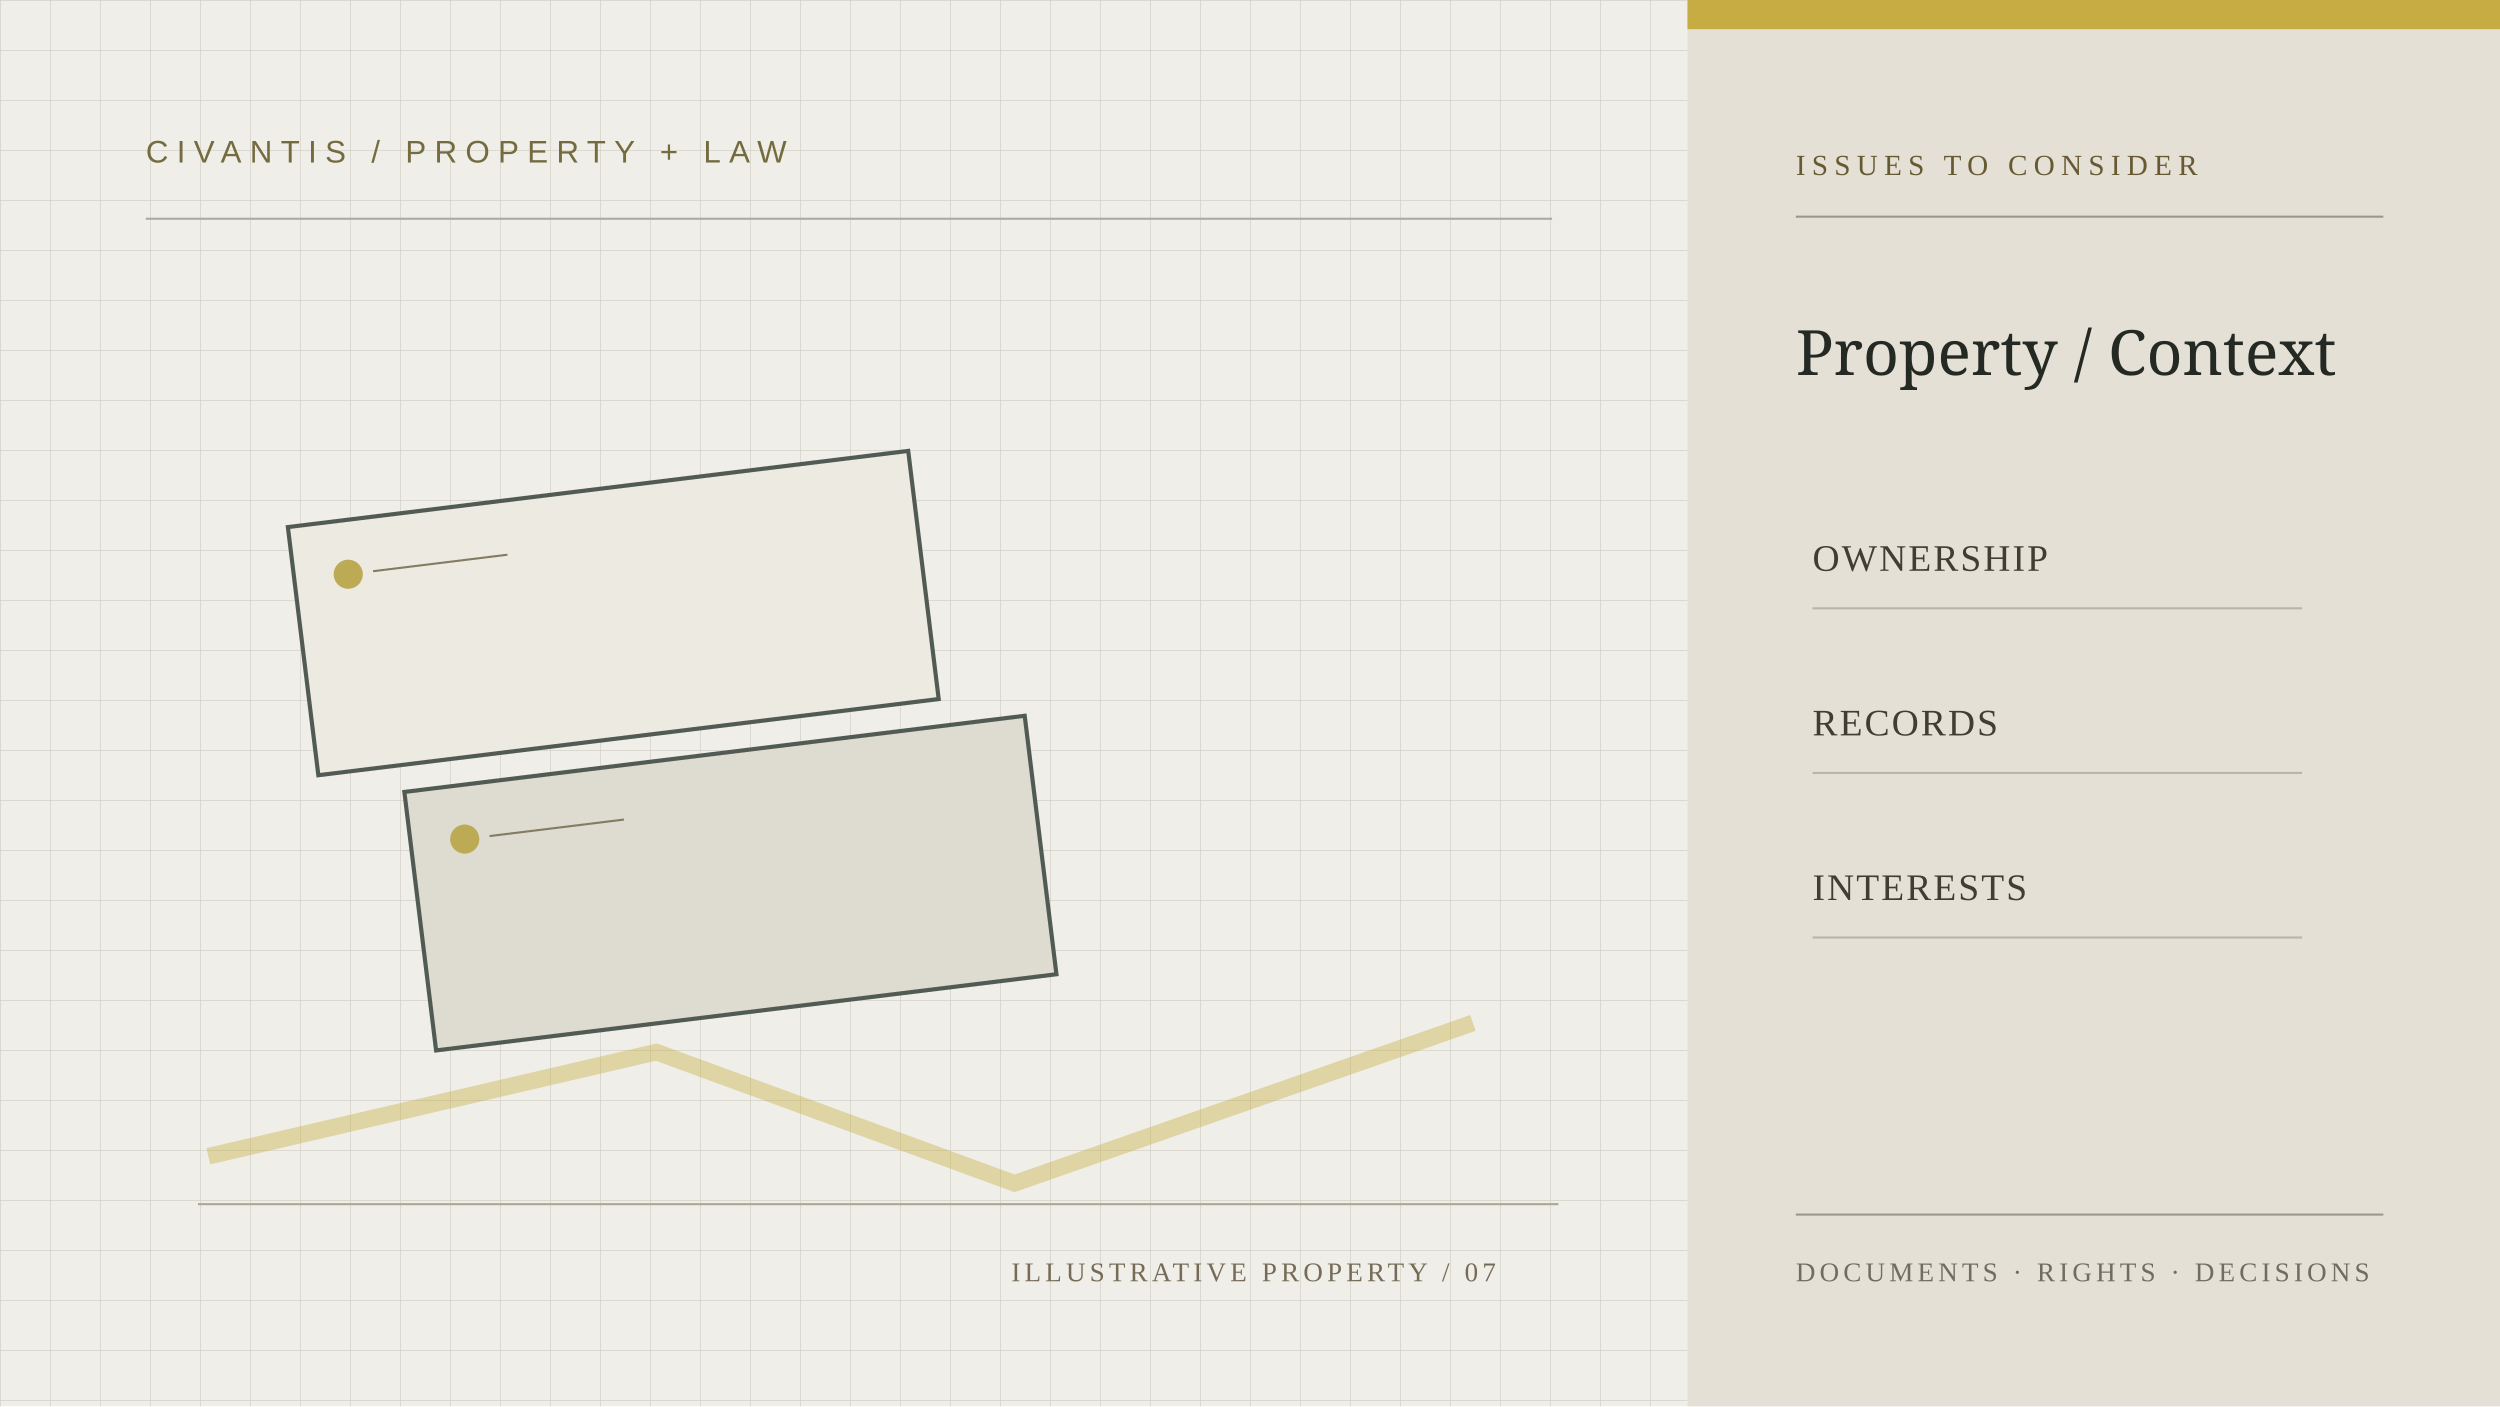
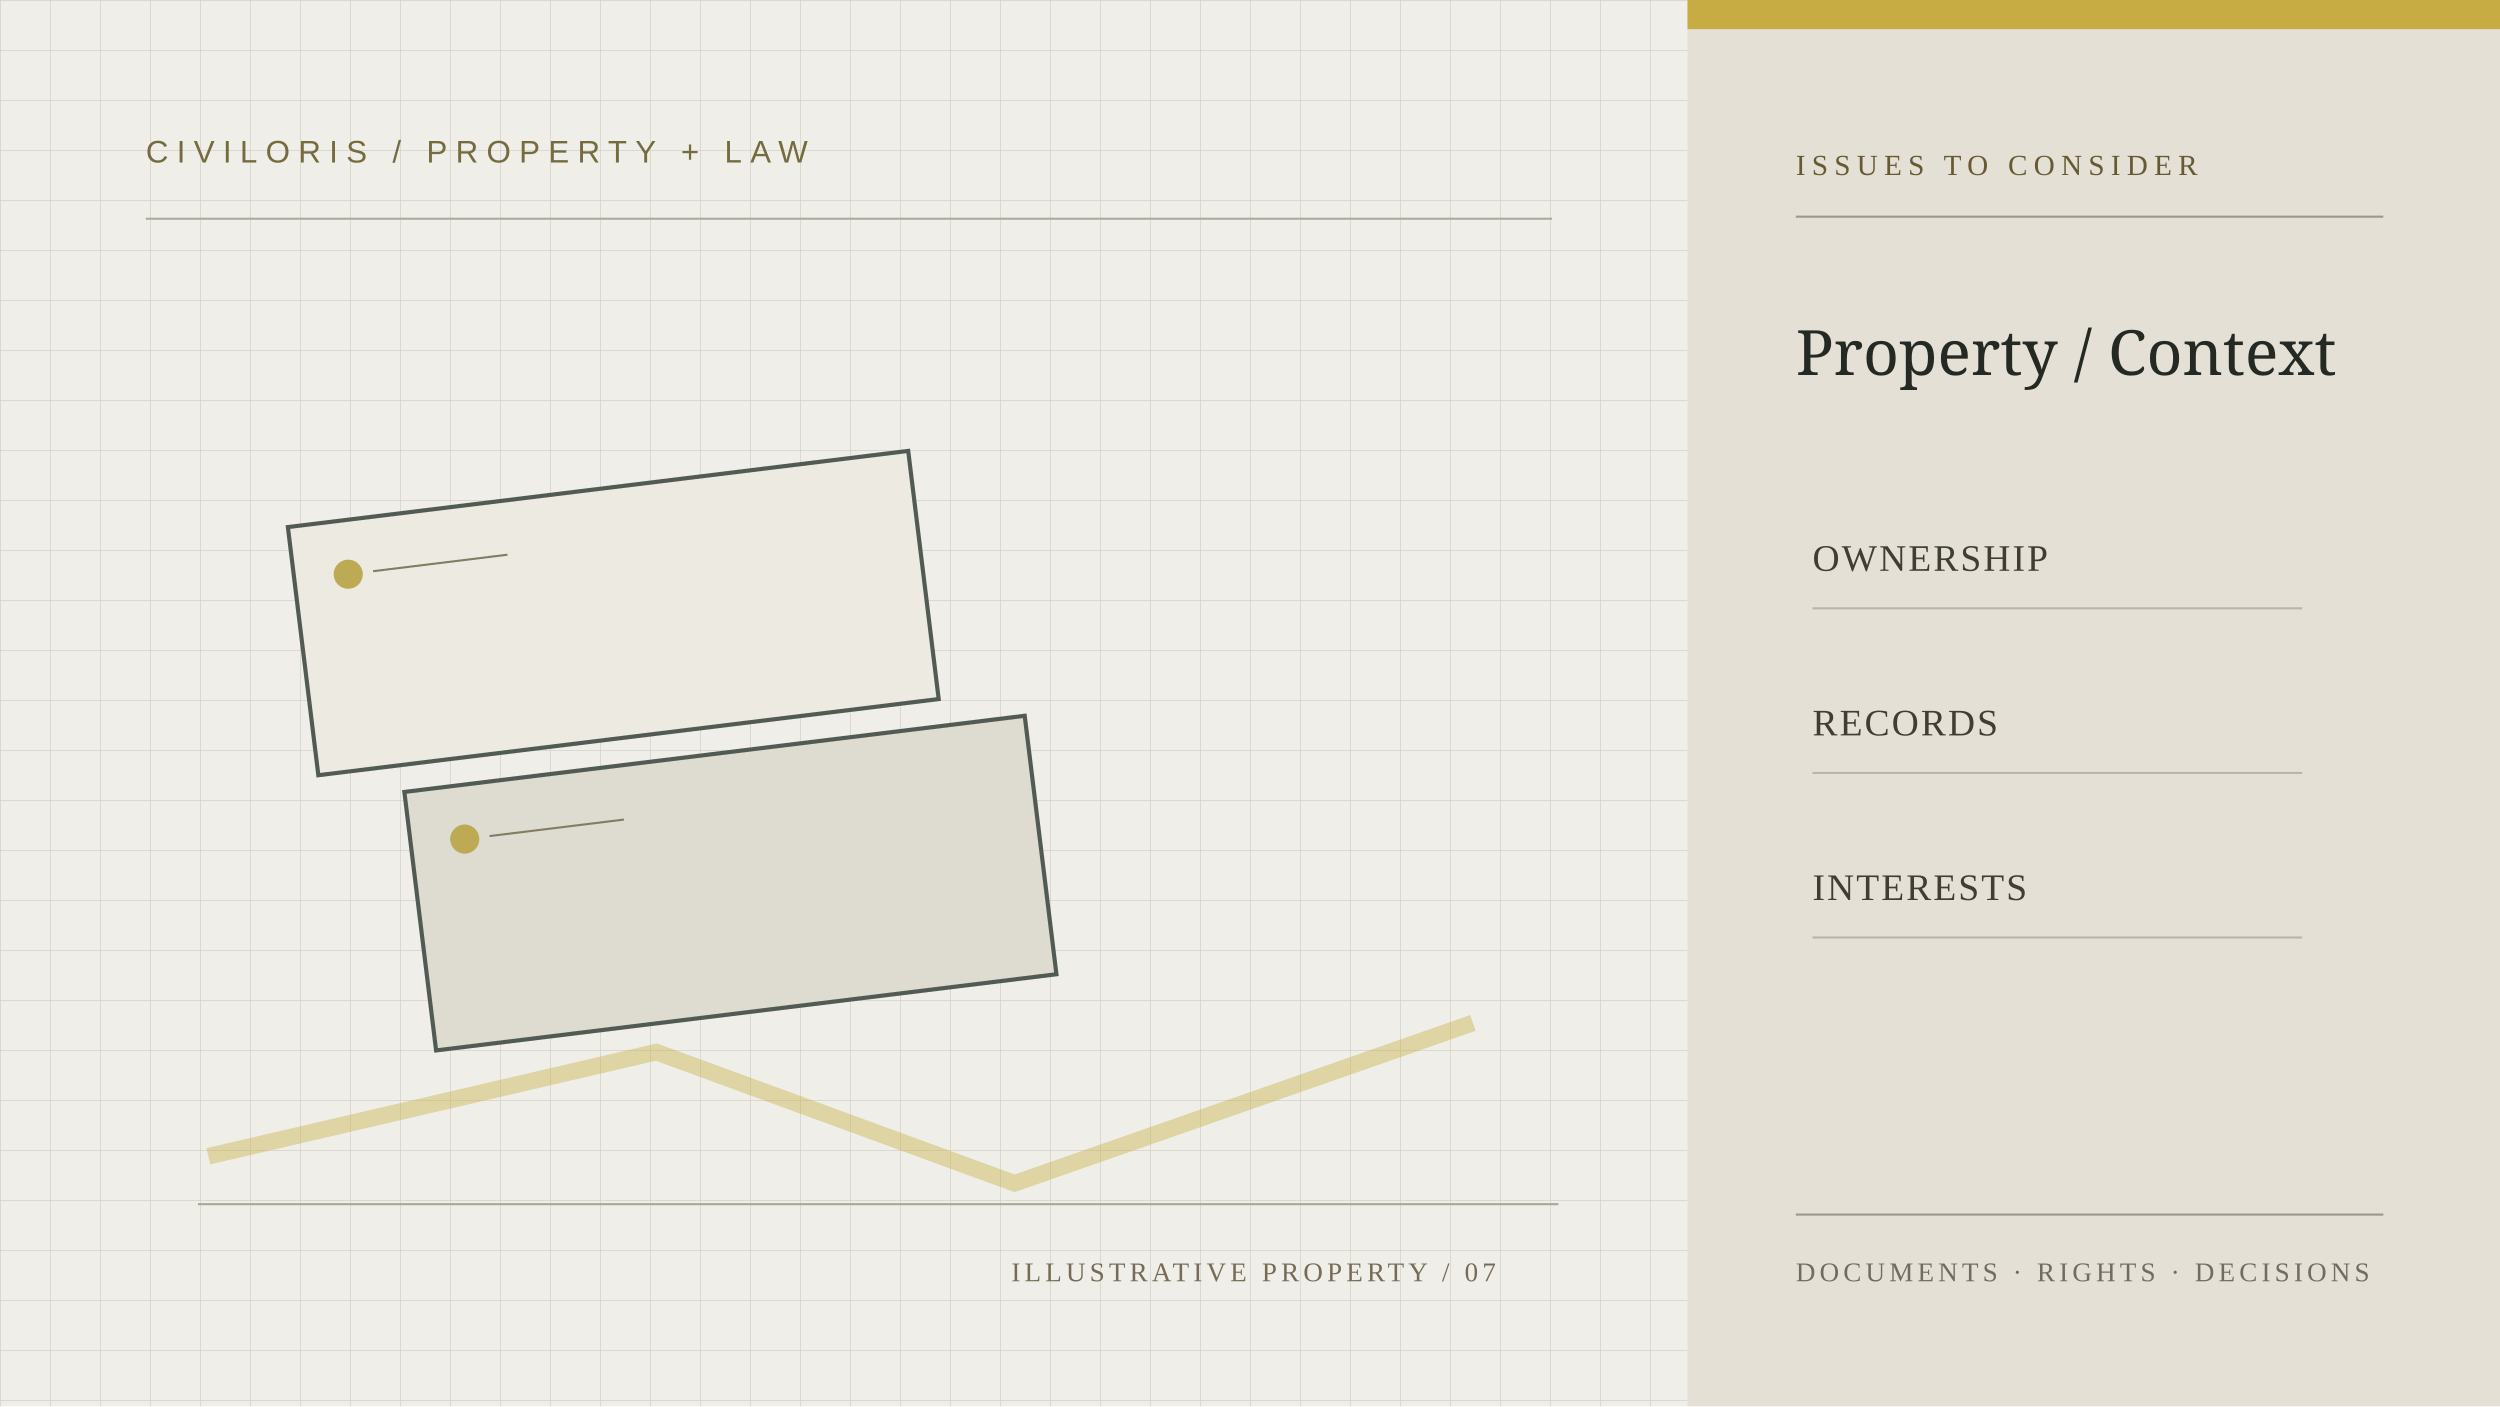
<svg xmlns="http://www.w3.org/2000/svg" viewBox="0 0 1200 675" role="img" aria-labelledby="title">
  <defs>
    <pattern id="draft" width="24" height="24" patternUnits="userSpaceOnUse">
      <path d="M24 0H0V24" fill="none" stroke="#d3d0c6" stroke-width=".7" />
    </pattern>
  </defs>
  <rect width="1200" height="675" fill="#f0eee8" />
  <rect x="0" y="0" width="810" height="675" fill="url(#draft)" />
-   <text x="70" y="78" fill="#746b3f" font-family="Arial,sans-serif" font-size="15" letter-spacing="4">CIVANTIS / PROPERTY + LAW</text>
+   <text x="70" y="78" fill="#746b3f" font-family="Arial,sans-serif" font-size="15" letter-spacing="4">CIVILORIS / PROPERTY + LAW</text>
  <path d="M70 105H745" stroke="#aca99e" stroke-width="1" />
  <g transform="rotate(-7 400 375)">
    <rect x="155" y="222" width="300" height="120" fill="#edeae2" stroke="#515b54" stroke-width="2" />
    <rect x="195" y="355" width="300" height="125" fill="#dedbd0" stroke="#515b54" stroke-width="2" />
    <g transform="translate(181,248)">
      <circle r="7" fill="#bcab54" />
      <path d="M12 0h65" stroke="#827c60" stroke-width="1" />
    </g>
    <g transform="translate(221,381)">
      <circle r="7" fill="#bcab54" />
      <path d="M12 0h65" stroke="#827c60" stroke-width="1" />
    </g>
  </g>
  <path d="M100 555 315 505 487 568 707 491" fill="none" stroke="#c7b451" stroke-width="8" opacity=".45" />
  <path d="M95 578H748" fill="none" stroke="#aaa699" stroke-width="1" />
  <text x="718" y="615" text-anchor="end" fill="#756b56" font-size="13" letter-spacing="2">ILLUSTRATIVE PROPERTY / 07</text>
  <rect x="810" width="390" height="675" fill="#e4e0d5" />
  <rect x="810" y="0" width="390" height="14" fill="#c7ac43" />
  <path d="M862 104H1144" stroke="#9a978d" stroke-width="1" />
  <text x="862" y="84" fill="#675a32" font-size="14" letter-spacing="3">ISSUES TO CONSIDER</text>
  <text x="862" y="180" fill="#242923" font-family="Georgia,serif" font-size="30">Property / Context</text>
  <g transform="translate(870,274)">
    <text x="0" y="0" fill="#403d33" font-size="18" letter-spacing="1">OWNERSHIP</text>
    <path d="M0 18H235" stroke="#b7b4a9" stroke-width="1" />
  </g>
  <g transform="translate(870,353)">
    <text x="0" y="0" fill="#403d33" font-size="18" letter-spacing="1">RECORDS</text>
    <path d="M0 18H235" stroke="#b7b4a9" stroke-width="1" />
  </g>
  <g transform="translate(870,432)">
    <text x="0" y="0" fill="#403d33" font-size="18" letter-spacing="1">INTERESTS</text>
    <path d="M0 18H235" stroke="#b7b4a9" stroke-width="1" />
  </g>
  <path d="M862 583H1144" stroke="#9a978d" stroke-width="1" />
  <text x="862" y="615" fill="#6f6c62" font-size="13" letter-spacing="2">DOCUMENTS · RIGHTS · DECISIONS</text>
</svg>
